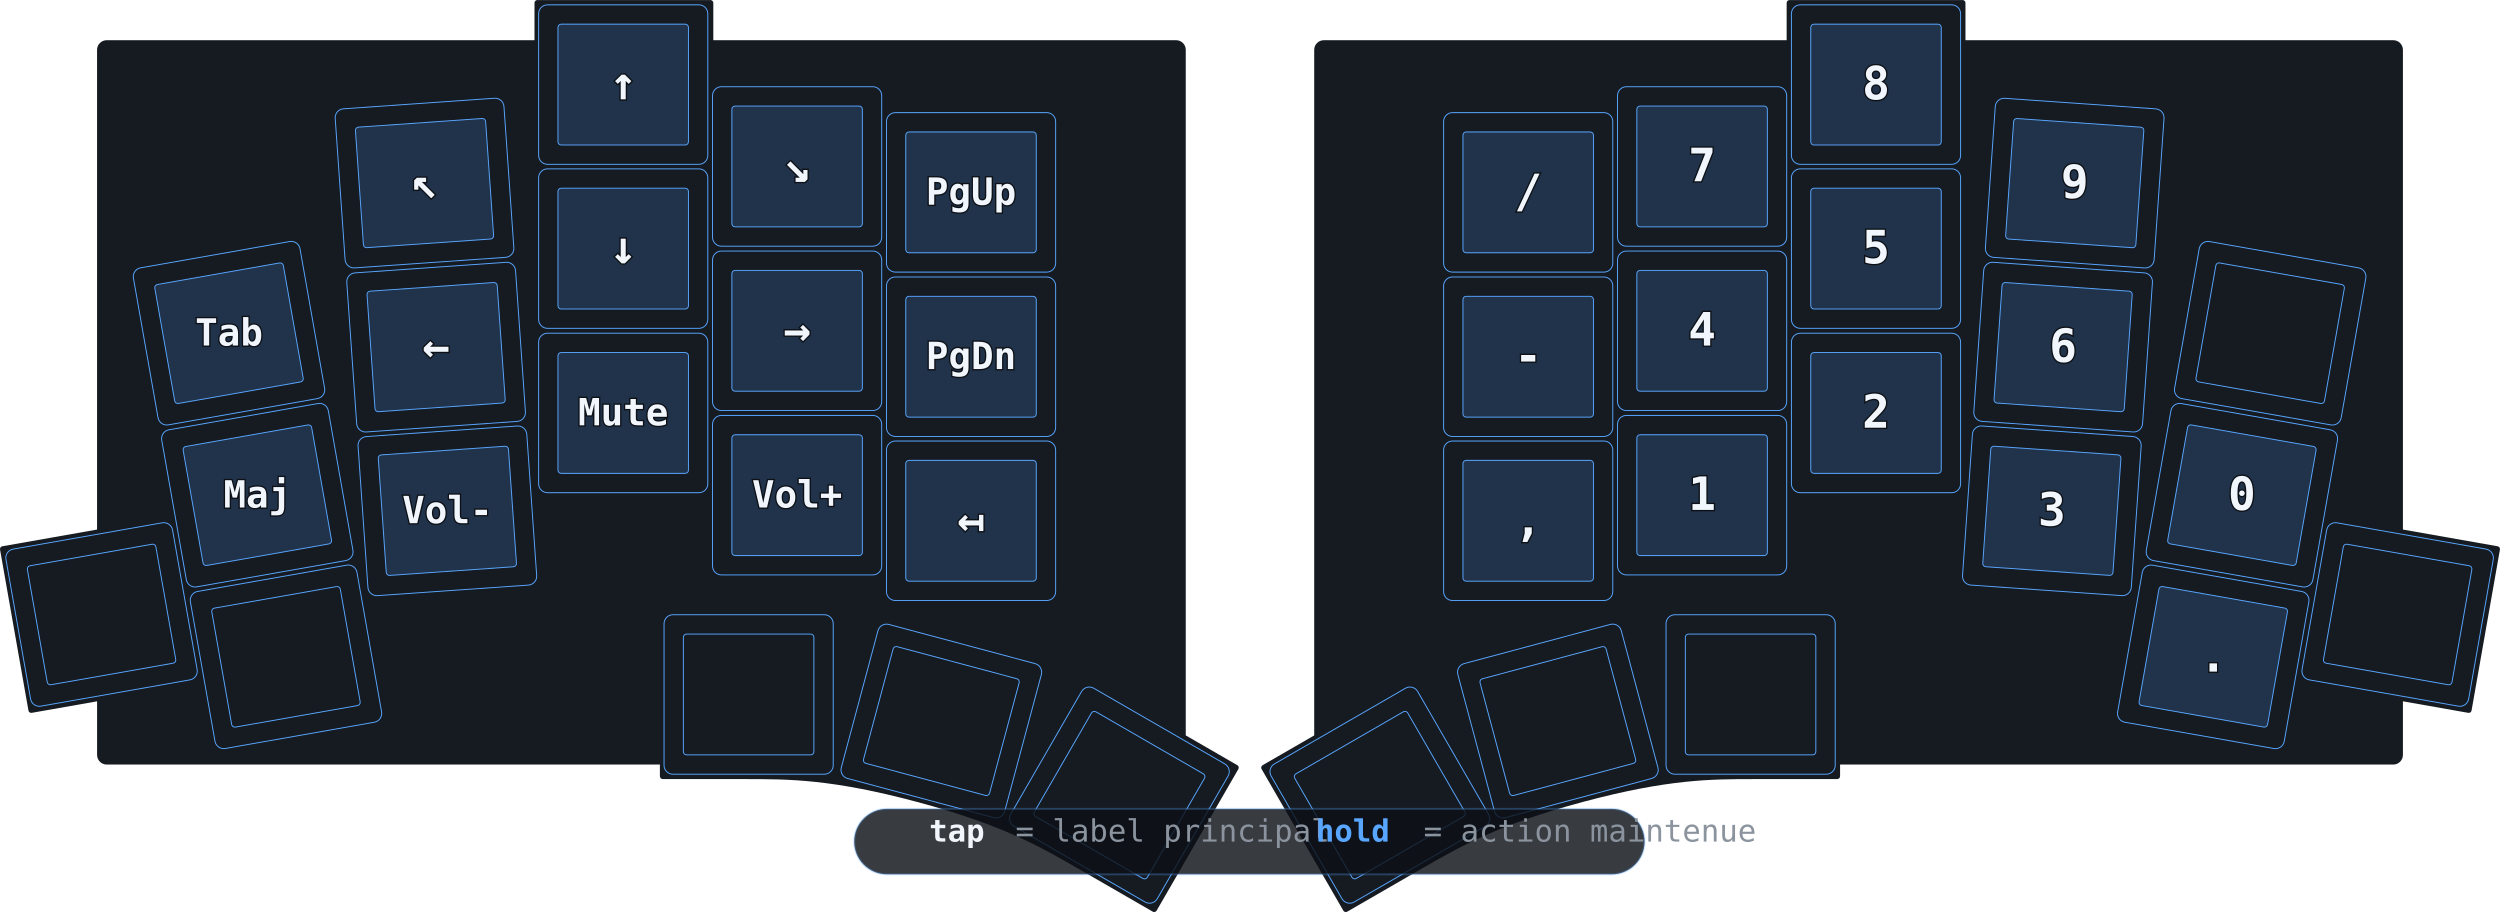
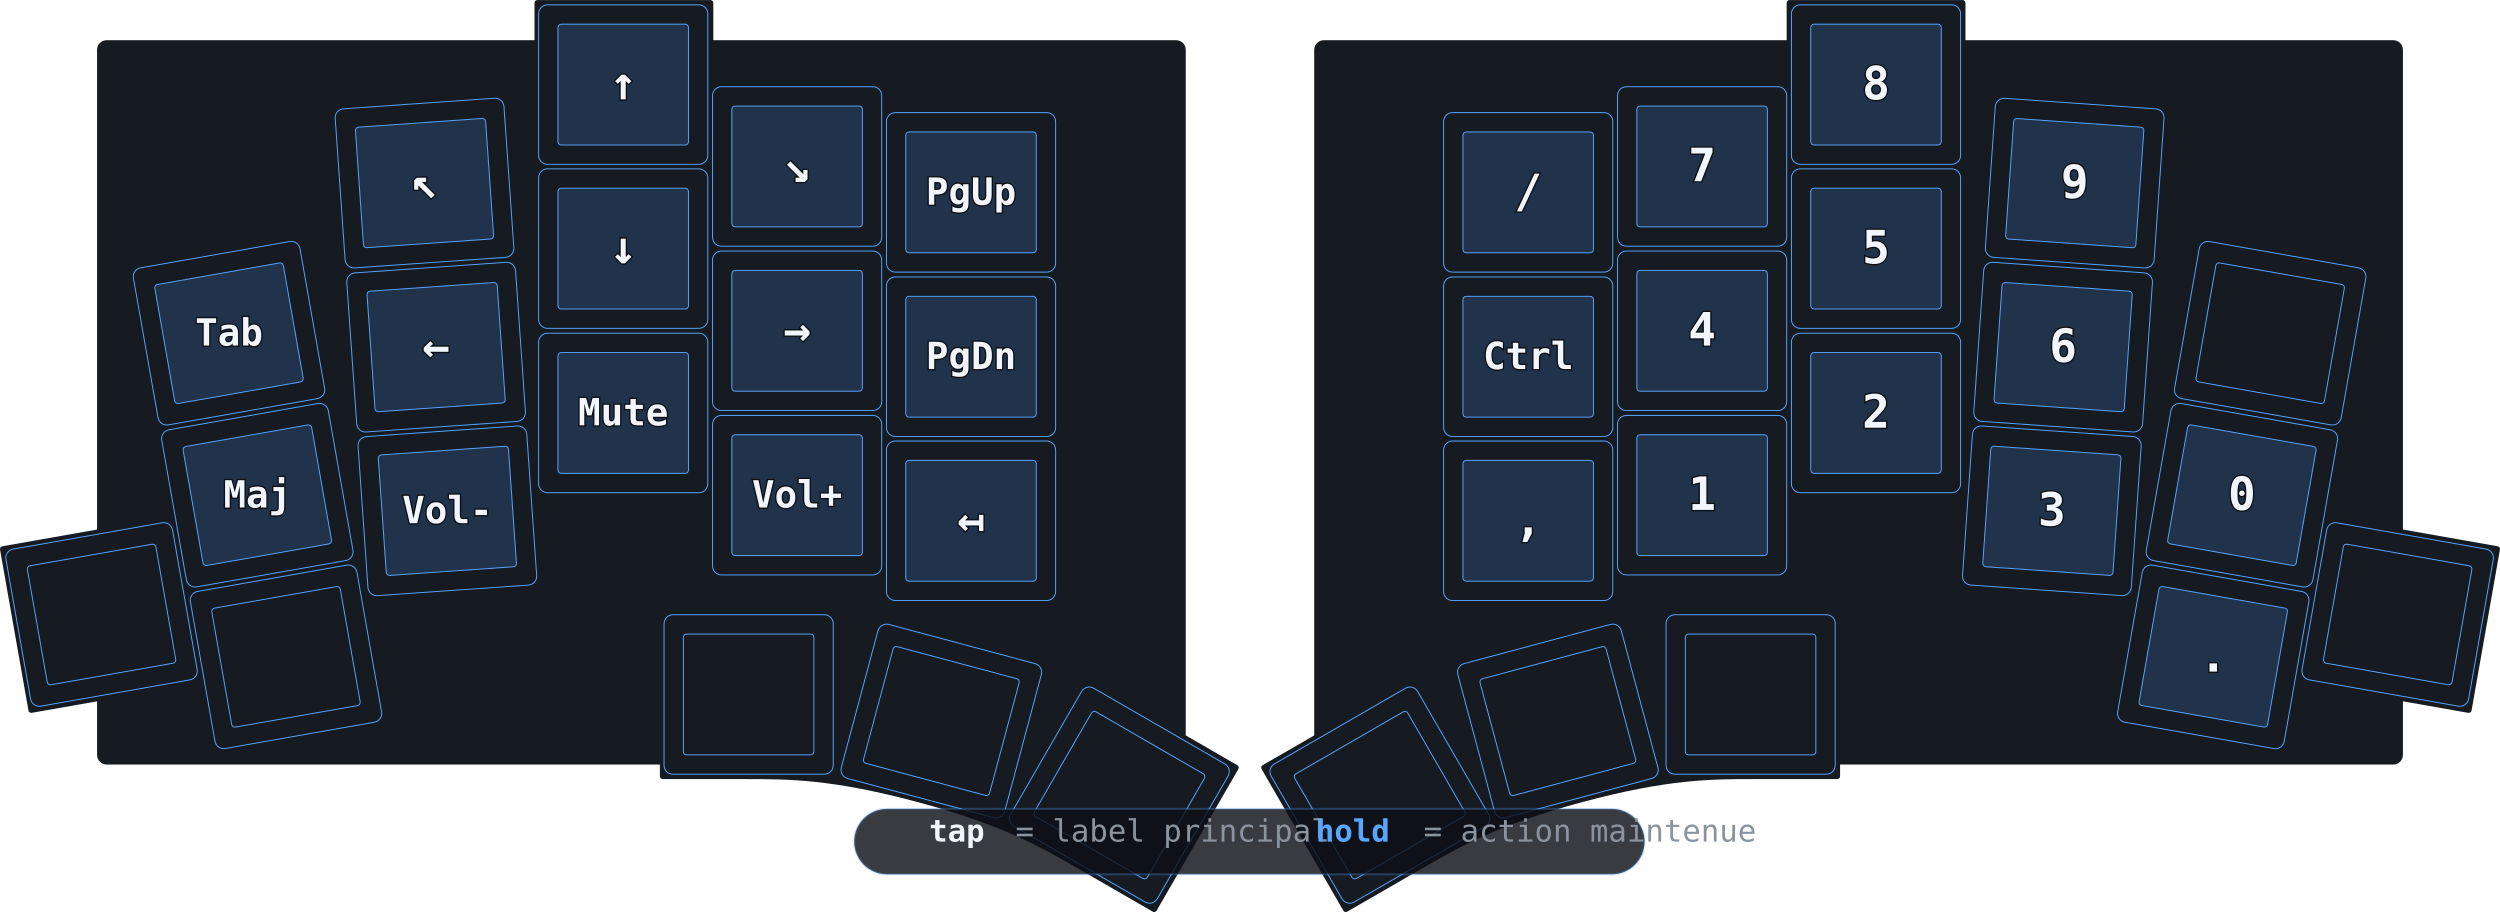
<svg xmlns="http://www.w3.org/2000/svg" width="258.64mm" height="94.36mm" viewBox="0 0 733.16 267.46">
  <defs>
    <style>
      .cls-1 {
        fill: #161b22;
      }

      .cls-2 {
        fill: none;
        stroke: #58a6ff;
        stroke-miterlimit: 10;
        stroke-width: .28px;
      }
    </style>
  </defs>
  <g id="Shape">
    <path class="cls-1" d="M.69,160.19l27.77-4.9V14.61c0-1.57,1.27-2.83,2.83-2.83h125.46V.84c0-.46,.38-.84,.84-.84h50.76c.46,0,.84,.38,.84,.84V11.78h135.72c1.57,0,2.83,1.27,2.83,2.83V215.66l15.12,8.73c.4,.23,.54,.74,.31,1.14l-23.97,41.51c-.23,.4-.74,.54-1.14,.31-2.77-1.6-13.03-7.52-21.72-12.54-11.22-6.48-22.44-12.96-47.42-19.65s-37.59-6.69-50.19-6.69c-10.77,0-21.38,0-24.37,0-.46,0-.84-.38-.84-.84v-3.42H31.3c-1.57,0-2.83-1.27-2.83-2.83v-15.72l-19.16,3.38c-.46,.08-.89-.22-.97-.68L.01,161.16c-.08-.46,.22-.89,.68-.97Z" />
    <path class="cls-1" d="M732.46,160.19l-27.77-4.9V14.61c0-1.57-1.27-2.83-2.83-2.83h-125.46V.84c0-.46-.38-.84-.84-.84h-50.76c-.46,0-.84,.38-.84,.84V11.78h-135.72c-1.57,0-2.83,1.27-2.83,2.83V215.66l-15.12,8.73c-.4,.23-.54,.74-.31,1.14l23.97,41.51c.23,.4,.74,.54,1.14,.31,2.77-1.6,13.03-7.52,21.72-12.54,11.22-6.48,22.44-12.96,47.42-19.65s37.59-6.69,50.19-6.69c10.77,0,21.38,0,24.37,0,.46,0,.84-.38,.84-.84v-3.42h162.23c1.57,0,2.83-1.27,2.83-2.83v-15.72l19.16,3.38c.46,.08,.89-.22,.97-.68l8.32-47.2c.08-.46-.22-.89-.68-.97Z" />
  </g>
  <g id="Keys_Kopie" data-name="Keys Kopie">
    <g id="Keycaps">
      <rect class="cls-2" x="259.97" y="33.02" width="49.61" height="46.77" rx="2.61" ry="2.61" />
      <rect class="cls-2" x="259.97" y="81.22" width="49.61" height="46.77" rx="2.61" ry="2.61" />
      <rect class="cls-2" x="259.97" y="129.33" width="49.61" height="46.77" rx="2.61" ry="2.61" />
      <rect class="cls-2" x="208.96" y="25.42" width="49.61" height="46.77" rx="2.61" ry="2.61" />
      <rect class="cls-2" x="208.96" y="73.62" width="49.61" height="46.77" rx="2.61" ry="2.61" />
      <rect class="cls-2" x="208.96" y="121.82" width="49.61" height="46.77" rx="2.61" ry="2.61" />
      <rect class="cls-2" x="157.96" y="1.41" width="49.61" height="46.77" rx="2.61" ry="2.61" />
      <rect class="cls-2" x="157.96" y="49.51" width="49.61" height="46.77" rx="2.61" ry="2.61" />
      <rect class="cls-2" x="157.96" y="97.71" width="49.61" height="46.77" rx="2.61" ry="2.61" />
      <rect class="cls-2" x="194.74" y="180.27" width="49.61" height="46.77" rx="2.61" ry="2.61" />
      <rect class="cls-2" x="99.69" y="30.3" width="49.61" height="46.77" rx="2.61" ry="2.61" transform="translate(-3.44 8.81) rotate(-4)" />
      <rect class="cls-2" x="103.09" y="78.41" width="49.61" height="46.77" rx="2.61" ry="2.61" transform="translate(-6.79 9.17) rotate(-4)" />
      <rect class="cls-2" x="106.39" y="126.41" width="49.61" height="46.77" rx="2.61" ry="2.61" transform="translate(-10.13 9.52) rotate(-4)" />
      <rect class="cls-2" x="42.36" y="74.32" width="49.61" height="46.77" rx="2.61" ry="2.61" transform="translate(-15.95 13.15) rotate(-10)" />
      <rect class="cls-2" x="50.66" y="121.83" width="49.61" height="46.77" rx="2.61" ry="2.61" transform="translate(-24.07 15.31) rotate(-10)" />
      <rect class="cls-2" x="59.06" y="169.23" width="49.61" height="46.77" rx="2.61" ry="2.61" transform="translate(-32.17 17.49) rotate(-10)" />
      <rect class="cls-2" x="252.67" y="186.64" width="46.77" height="49.61" rx="2.61" ry="2.61" transform="translate(.37 423.37) rotate(-75)" />
      <rect class="cls-2" x="304.89" y="208.37" width="46.77" height="49.61" rx="2.61" ry="2.61" transform="translate(-37.79 400.88) rotate(-60)" />
      <rect class="cls-2" x="4.98" y="156.81" width="49.61" height="46.77" rx="2.61" ry="2.61" transform="translate(-30.84 7.91) rotate(-10)" />
    </g>
    <g>
      <rect class="cls-2" x="265.63" y="38.69" width="38.27" height="35.43" rx=".95" ry=".95" />
      <rect class="cls-2" x="265.63" y="86.89" width="38.27" height="35.43" rx=".95" ry=".95" />
      <rect class="cls-2" x="265.63" y="135" width="38.27" height="35.43" rx=".95" ry=".95" />
      <rect class="cls-2" x="214.63" y="31.09" width="38.27" height="35.43" rx=".95" ry=".95" />
      <rect class="cls-2" x="214.63" y="79.29" width="38.27" height="35.43" rx=".95" ry=".95" />
      <rect class="cls-2" x="214.63" y="127.49" width="38.27" height="35.43" rx=".95" ry=".95" />
      <rect class="cls-2" x="163.63" y="7.08" width="38.27" height="35.43" rx=".95" ry=".95" />
      <rect class="cls-2" x="163.63" y="55.18" width="38.27" height="35.43" rx=".95" ry=".95" />
      <rect class="cls-2" x="163.63" y="103.38" width="38.27" height="35.43" rx=".95" ry=".95" />
      <rect class="cls-2" x="200.41" y="185.94" width="38.27" height="35.43" rx=".95" ry=".95" />
      <rect class="cls-2" x="105.36" y="35.97" width="38.27" height="35.43" rx=".95" ry=".95" transform="translate(-3.44 8.81) rotate(-4)" />
      <rect class="cls-2" x="108.76" y="84.07" width="38.27" height="35.43" rx=".95" ry=".95" transform="translate(-6.79 9.17) rotate(-4)" />
      <rect class="cls-2" x="112.06" y="132.08" width="38.27" height="35.43" rx=".95" ry=".95" transform="translate(-10.13 9.52) rotate(-4)" />
      <rect class="cls-2" x="48.03" y="79.99" width="38.27" height="35.43" rx=".95" ry=".95" transform="translate(-15.95 13.15) rotate(-10)" />
      <rect class="cls-2" x="56.33" y="127.5" width="38.27" height="35.43" rx=".95" ry=".95" transform="translate(-24.07 15.31) rotate(-10)" />
      <rect class="cls-2" x="64.73" y="174.9" width="38.27" height="35.43" rx=".95" ry=".95" transform="translate(-32.17 17.49) rotate(-10)" />
      <rect class="cls-2" x="258.34" y="192.31" width="35.43" height="38.27" rx=".95" ry=".95" transform="translate(.37 423.37) rotate(-75)" />
      <rect class="cls-2" x="310.56" y="214.04" width="35.43" height="38.27" rx=".95" ry=".95" transform="translate(-37.79 400.88) rotate(-60)" />
      <rect class="cls-2" x="10.65" y="162.48" width="38.27" height="35.43" rx=".95" ry=".95" transform="translate(-30.84 7.91) rotate(-10)" />
    </g>
    <g id="Keycaps-2" data-name="Keycaps">
      <rect class="cls-2" x="423.36" y="33.02" width="49.61" height="46.77" rx="2.61" ry="2.61" />
      <rect class="cls-2" x="423.36" y="81.22" width="49.61" height="46.77" rx="2.61" ry="2.61" />
      <rect class="cls-2" x="423.36" y="129.33" width="49.61" height="46.77" rx="2.61" ry="2.61" />
      <rect class="cls-2" x="474.36" y="25.42" width="49.61" height="46.77" rx="2.61" ry="2.61" />
      <rect class="cls-2" x="474.36" y="73.62" width="49.61" height="46.77" rx="2.61" ry="2.61" />
      <rect class="cls-2" x="474.36" y="121.82" width="49.61" height="46.77" rx="2.61" ry="2.61" />
      <rect class="cls-2" x="525.36" y="1.41" width="49.61" height="46.77" rx="2.61" ry="2.61" />
      <rect class="cls-2" x="525.36" y="49.51" width="49.61" height="46.77" rx="2.61" ry="2.61" />
      <rect class="cls-2" x="525.36" y="97.71" width="49.61" height="46.77" rx="2.61" ry="2.61" />
      <rect class="cls-2" x="488.59" y="180.27" width="49.61" height="46.77" rx="2.61" ry="2.61" />
      <rect class="cls-2" x="585.05" y="28.89" width="46.77" height="49.61" rx="2.61" ry="2.61" transform="translate(512.43 656.9) rotate(-86)" />
      <rect class="cls-2" x="581.65" y="76.99" width="46.77" height="49.61" rx="2.61" ry="2.61" transform="translate(461.29 698.25) rotate(-86)" />
      <rect class="cls-2" x="578.35" y="124.99" width="46.77" height="49.61" rx="2.61" ry="2.61" transform="translate(410.33 739.61) rotate(-86)" />
      <rect class="cls-2" x="642.38" y="72.9" width="46.77" height="49.61" rx="2.61" ry="2.61" transform="translate(453.94 736.4) rotate(-80)" />
      <rect class="cls-2" x="634.08" y="120.41" width="46.77" height="49.61" rx="2.61" ry="2.61" transform="translate(400.29 767.48) rotate(-80)" />
      <rect class="cls-2" x="625.68" y="167.81" width="46.77" height="49.61" rx="2.61" ry="2.61" transform="translate(346.67 798.38) rotate(-80)" />
      <rect class="cls-2" x="432.07" y="188.06" width="49.61" height="46.77" rx="2.61" ry="2.61" transform="translate(-39.16 125.45) rotate(-15)" />
      <rect class="cls-2" x="379.85" y="209.78" width="49.61" height="46.77" rx="2.61" ry="2.61" transform="translate(-62.37 233.57) rotate(-30)" />
      <rect class="cls-2" x="679.76" y="155.39" width="46.77" height="49.61" rx="2.61" ry="2.61" transform="translate(403.59 841.37) rotate(-80)" />
    </g>
    <g>
      <rect class="cls-2" x="429.03" y="38.69" width="38.27" height="35.43" rx=".95" ry=".95" />
      <rect class="cls-2" x="429.03" y="86.89" width="38.27" height="35.43" rx=".95" ry=".95" />
      <rect class="cls-2" x="429.03" y="135" width="38.27" height="35.43" rx=".95" ry=".95" />
      <rect class="cls-2" x="480.03" y="31.09" width="38.27" height="35.43" rx=".95" ry=".95" />
      <rect class="cls-2" x="480.03" y="79.29" width="38.27" height="35.43" rx=".95" ry=".95" />
      <rect class="cls-2" x="480.03" y="127.49" width="38.27" height="35.43" rx=".95" ry=".95" />
      <rect class="cls-2" x="531.03" y="7.08" width="38.27" height="35.43" rx=".95" ry=".95" />
      <rect class="cls-2" x="531.03" y="55.18" width="38.27" height="35.43" rx=".95" ry=".95" />
      <rect class="cls-2" x="531.03" y="103.38" width="38.27" height="35.43" rx=".95" ry=".95" />
      <rect class="cls-2" x="494.25" y="185.94" width="38.27" height="35.43" rx=".95" ry=".95" />
      <rect class="cls-2" x="590.72" y="34.56" width="35.43" height="38.27" rx=".95" ry=".95" transform="translate(512.44 656.9) rotate(-86)" />
      <rect class="cls-2" x="587.32" y="82.66" width="35.43" height="38.27" rx=".95" ry=".95" transform="translate(461.29 698.25) rotate(-86)" />
      <rect class="cls-2" x="584.02" y="130.66" width="35.43" height="38.27" rx=".95" ry=".95" transform="translate(410.33 739.61) rotate(-86)" />
      <rect class="cls-2" x="648.05" y="78.57" width="35.43" height="38.27" rx=".95" ry=".95" transform="translate(453.93 736.39) rotate(-80)" />
      <rect class="cls-2" x="639.75" y="126.08" width="35.43" height="38.27" rx=".95" ry=".95" transform="translate(400.29 767.47) rotate(-80)" />
      <rect class="cls-2" x="631.35" y="173.48" width="35.43" height="38.27" rx=".95" ry=".95" transform="translate(346.67 798.37) rotate(-80)" />
      <rect class="cls-2" x="437.73" y="193.73" width="38.27" height="35.43" rx=".95" ry=".95" transform="translate(-39.16 125.46) rotate(-15)" />
      <rect class="cls-2" x="385.52" y="215.45" width="38.27" height="35.43" rx=".95" ry=".95" transform="translate(-62.37 233.57) rotate(-30)" />
      <rect class="cls-2" x="685.43" y="161.06" width="35.43" height="38.27" rx=".95" ry=".95" transform="translate(403.59 841.37) rotate(-80)" />
    </g>
  </g>
  <g id="Readme_Overlay_nav">
    <rect x="265.63" y="38.69" width="38.27" height="35.43" rx=".95" ry=".95" fill="#58a6ff" fill-opacity="0.18" stroke="none" />
    <text x="284.77" y="56.91" fill="#f0f6fc" font-family="'DejaVu Sans Mono', 'SFMono-Regular', Consolas, monospace" font-size="11" font-weight="700" text-anchor="middle" dominant-baseline="middle" stroke="#0d1117" stroke-width=".8" paint-order="stroke fill">PgUp</text>
    <rect x="265.63" y="86.89" width="38.27" height="35.43" rx=".95" ry=".95" fill="#58a6ff" fill-opacity="0.18" stroke="none" />
    <text x="284.77" y="105.11" fill="#f0f6fc" font-family="'DejaVu Sans Mono', 'SFMono-Regular', Consolas, monospace" font-size="11" font-weight="700" text-anchor="middle" dominant-baseline="middle" stroke="#0d1117" stroke-width=".8" paint-order="stroke fill">PgDn</text>
    <rect x="265.63" y="135" width="38.27" height="35.43" rx=".95" ry=".95" fill="#58a6ff" fill-opacity="0.18" stroke="none" />
    <text x="284.77" y="153.22" fill="#f0f6fc" font-family="'DejaVu Sans Mono', 'SFMono-Regular', Consolas, monospace" font-size="13.5" font-weight="700" text-anchor="middle" dominant-baseline="middle" stroke="#0d1117" stroke-width=".8" paint-order="stroke fill">↤</text>
    <rect x="214.63" y="31.09" width="38.27" height="35.43" rx=".95" ry=".95" fill="#58a6ff" fill-opacity="0.18" stroke="none" />
    <text x="233.77" y="49.31" fill="#f0f6fc" font-family="'DejaVu Sans Mono', 'SFMono-Regular', Consolas, monospace" font-size="13.5" font-weight="700" text-anchor="middle" dominant-baseline="middle" stroke="#0d1117" stroke-width=".8" paint-order="stroke fill">↘</text>
    <rect x="214.63" y="79.29" width="38.27" height="35.43" rx=".95" ry=".95" fill="#58a6ff" fill-opacity="0.18" stroke="none" />
    <text x="233.77" y="97.51" fill="#f0f6fc" font-family="'DejaVu Sans Mono', 'SFMono-Regular', Consolas, monospace" font-size="13.5" font-weight="700" text-anchor="middle" dominant-baseline="middle" stroke="#0d1117" stroke-width=".8" paint-order="stroke fill">→</text>
    <rect x="214.63" y="127.49" width="38.27" height="35.43" rx=".95" ry=".95" fill="#58a6ff" fill-opacity="0.18" stroke="none" />
    <text x="233.77" y="145.71" fill="#f0f6fc" font-family="'DejaVu Sans Mono', 'SFMono-Regular', Consolas, monospace" font-size="11" font-weight="700" text-anchor="middle" dominant-baseline="middle" stroke="#0d1117" stroke-width=".8" paint-order="stroke fill">Vol+</text>
    <rect x="163.63" y="7.08" width="38.27" height="35.43" rx=".95" ry=".95" fill="#58a6ff" fill-opacity="0.18" stroke="none" />
    <text x="182.77" y="25.3" fill="#f0f6fc" font-family="'DejaVu Sans Mono', 'SFMono-Regular', Consolas, monospace" font-size="13.5" font-weight="700" text-anchor="middle" dominant-baseline="middle" stroke="#0d1117" stroke-width=".8" paint-order="stroke fill">↑</text>
    <rect x="163.63" y="55.18" width="38.27" height="35.43" rx=".95" ry=".95" fill="#58a6ff" fill-opacity="0.18" stroke="none" />
    <text x="182.77" y="73.4" fill="#f0f6fc" font-family="'DejaVu Sans Mono', 'SFMono-Regular', Consolas, monospace" font-size="13.5" font-weight="700" text-anchor="middle" dominant-baseline="middle" stroke="#0d1117" stroke-width=".8" paint-order="stroke fill">↓</text>
    <rect x="163.63" y="103.38" width="38.27" height="35.43" rx=".95" ry=".95" fill="#58a6ff" fill-opacity="0.18" stroke="none" />
    <text x="182.77" y="121.6" fill="#f0f6fc" font-family="'DejaVu Sans Mono', 'SFMono-Regular', Consolas, monospace" font-size="11" font-weight="700" text-anchor="middle" dominant-baseline="middle" stroke="#0d1117" stroke-width=".8" paint-order="stroke fill">Mute</text>
    <rect x="105.36" y="35.97" width="38.27" height="35.43" rx=".95" ry=".95" transform="translate(-3.44 8.81) rotate(-4)" fill="#58a6ff" fill-opacity="0.18" stroke="none" />
    <text x="124.5" y="54.19" fill="#f0f6fc" font-family="'DejaVu Sans Mono', 'SFMono-Regular', Consolas, monospace" font-size="13.5" font-weight="700" text-anchor="middle" dominant-baseline="middle" stroke="#0d1117" stroke-width=".8" paint-order="stroke fill">↖</text>
    <rect x="108.76" y="84.07" width="38.27" height="35.43" rx=".95" ry=".95" transform="translate(-6.79 9.17) rotate(-4)" fill="#58a6ff" fill-opacity="0.18" stroke="none" />
    <text x="127.9" y="102.29" fill="#f0f6fc" font-family="'DejaVu Sans Mono', 'SFMono-Regular', Consolas, monospace" font-size="13.5" font-weight="700" text-anchor="middle" dominant-baseline="middle" stroke="#0d1117" stroke-width=".8" paint-order="stroke fill">←</text>
    <rect x="112.06" y="132.08" width="38.27" height="35.43" rx=".95" ry=".95" transform="translate(-10.13 9.52) rotate(-4)" fill="#58a6ff" fill-opacity="0.18" stroke="none" />
    <text x="131.2" y="150.3" fill="#f0f6fc" font-family="'DejaVu Sans Mono', 'SFMono-Regular', Consolas, monospace" font-size="11" font-weight="700" text-anchor="middle" dominant-baseline="middle" stroke="#0d1117" stroke-width=".8" paint-order="stroke fill">Vol-</text>
    <rect x="48.03" y="79.99" width="38.27" height="35.43" rx=".95" ry=".95" transform="translate(-15.95 13.15) rotate(-10)" fill="#58a6ff" fill-opacity="0.18" stroke="none" />
    <text x="67.17" y="98.21" fill="#f0f6fc" font-family="'DejaVu Sans Mono', 'SFMono-Regular', Consolas, monospace" font-size="11" font-weight="700" text-anchor="middle" dominant-baseline="middle" stroke="#0d1117" stroke-width=".8" paint-order="stroke fill">Tab</text>
    <rect x="56.33" y="127.5" width="38.27" height="35.43" rx=".95" ry=".95" transform="translate(-24.07 15.31) rotate(-10)" fill="#58a6ff" fill-opacity="0.18" stroke="none" />
    <text x="75.47" y="145.72" fill="#f0f6fc" font-family="'DejaVu Sans Mono', 'SFMono-Regular', Consolas, monospace" font-size="11" font-weight="700" text-anchor="middle" dominant-baseline="middle" stroke="#0d1117" stroke-width=".8" paint-order="stroke fill">Maj</text>
    <rect x="429.03" y="38.69" width="38.27" height="35.43" rx=".95" ry=".95" fill="#58a6ff" fill-opacity="0.18" stroke="none" />
    <text x="448.17" y="56.91" fill="#f0f6fc" font-family="'DejaVu Sans Mono', 'SFMono-Regular', Consolas, monospace" font-size="13.5" font-weight="700" text-anchor="middle" dominant-baseline="middle" stroke="#0d1117" stroke-width=".8" paint-order="stroke fill">/</text>
    <rect x="429.03" y="86.89" width="38.27" height="35.43" rx=".95" ry=".95" fill="#58a6ff" fill-opacity="0.18" stroke="none" />
-     <text x="448.17" y="105.11" fill="#f0f6fc" font-family="'DejaVu Sans Mono', 'SFMono-Regular', Consolas, monospace" font-size="13.5" font-weight="700" text-anchor="middle" dominant-baseline="middle" stroke="#0d1117" stroke-width=".8" paint-order="stroke fill">-</text>
+     <text x="448.17" y="105.11" fill="#f0f6fc" font-family="'DejaVu Sans Mono', 'SFMono-Regular', Consolas, monospace" font-size="11" font-weight="700" text-anchor="middle" dominant-baseline="middle" stroke="#0d1117" stroke-width=".8" paint-order="stroke fill">Ctrl</text>
    <rect x="429.03" y="135" width="38.27" height="35.43" rx=".95" ry=".95" fill="#58a6ff" fill-opacity="0.18" stroke="none" />
    <text x="448.17" y="153.22" fill="#f0f6fc" font-family="'DejaVu Sans Mono', 'SFMono-Regular', Consolas, monospace" font-size="13.5" font-weight="700" text-anchor="middle" dominant-baseline="middle" stroke="#0d1117" stroke-width=".8" paint-order="stroke fill">,</text>
    <rect x="480.03" y="31.09" width="38.27" height="35.43" rx=".95" ry=".95" fill="#58a6ff" fill-opacity="0.18" stroke="none" />
    <text x="499.17" y="49.31" fill="#f0f6fc" font-family="'DejaVu Sans Mono', 'SFMono-Regular', Consolas, monospace" font-size="13.5" font-weight="700" text-anchor="middle" dominant-baseline="middle" stroke="#0d1117" stroke-width=".8" paint-order="stroke fill">7</text>
    <rect x="480.03" y="79.29" width="38.27" height="35.43" rx=".95" ry=".95" fill="#58a6ff" fill-opacity="0.18" stroke="none" />
    <text x="499.17" y="97.51" fill="#f0f6fc" font-family="'DejaVu Sans Mono', 'SFMono-Regular', Consolas, monospace" font-size="13.5" font-weight="700" text-anchor="middle" dominant-baseline="middle" stroke="#0d1117" stroke-width=".8" paint-order="stroke fill">4</text>
    <rect x="480.03" y="127.49" width="38.27" height="35.43" rx=".95" ry=".95" fill="#58a6ff" fill-opacity="0.18" stroke="none" />
    <text x="499.17" y="145.71" fill="#f0f6fc" font-family="'DejaVu Sans Mono', 'SFMono-Regular', Consolas, monospace" font-size="13.5" font-weight="700" text-anchor="middle" dominant-baseline="middle" stroke="#0d1117" stroke-width=".8" paint-order="stroke fill">1</text>
    <rect x="531.03" y="7.08" width="38.27" height="35.43" rx=".95" ry=".95" fill="#58a6ff" fill-opacity="0.18" stroke="none" />
    <text x="550.17" y="25.3" fill="#f0f6fc" font-family="'DejaVu Sans Mono', 'SFMono-Regular', Consolas, monospace" font-size="13.5" font-weight="700" text-anchor="middle" dominant-baseline="middle" stroke="#0d1117" stroke-width=".8" paint-order="stroke fill">8</text>
    <rect x="531.03" y="55.18" width="38.27" height="35.43" rx=".95" ry=".95" fill="#58a6ff" fill-opacity="0.18" stroke="none" />
    <text x="550.17" y="73.4" fill="#f0f6fc" font-family="'DejaVu Sans Mono', 'SFMono-Regular', Consolas, monospace" font-size="13.5" font-weight="700" text-anchor="middle" dominant-baseline="middle" stroke="#0d1117" stroke-width=".8" paint-order="stroke fill">5</text>
    <rect x="531.03" y="103.38" width="38.27" height="35.43" rx=".95" ry=".95" fill="#58a6ff" fill-opacity="0.18" stroke="none" />
    <text x="550.17" y="121.6" fill="#f0f6fc" font-family="'DejaVu Sans Mono', 'SFMono-Regular', Consolas, monospace" font-size="13.5" font-weight="700" text-anchor="middle" dominant-baseline="middle" stroke="#0d1117" stroke-width=".8" paint-order="stroke fill">2</text>
    <rect x="590.72" y="34.56" width="35.43" height="38.27" rx=".95" ry=".95" transform="translate(512.44 656.9) rotate(-86)" fill="#58a6ff" fill-opacity="0.18" stroke="none" />
    <text x="608.44" y="54.2" fill="#f0f6fc" font-family="'DejaVu Sans Mono', 'SFMono-Regular', Consolas, monospace" font-size="13.5" font-weight="700" text-anchor="middle" dominant-baseline="middle" stroke="#0d1117" stroke-width=".8" paint-order="stroke fill">9</text>
    <rect x="587.32" y="82.66" width="35.43" height="38.27" rx=".95" ry=".95" transform="translate(461.29 698.25) rotate(-86)" fill="#58a6ff" fill-opacity="0.18" stroke="none" />
    <text x="605.04" y="102.3" fill="#f0f6fc" font-family="'DejaVu Sans Mono', 'SFMono-Regular', Consolas, monospace" font-size="13.5" font-weight="700" text-anchor="middle" dominant-baseline="middle" stroke="#0d1117" stroke-width=".8" paint-order="stroke fill">6</text>
    <rect x="584.02" y="130.66" width="35.43" height="38.27" rx=".95" ry=".95" transform="translate(410.33 739.61) rotate(-86)" fill="#58a6ff" fill-opacity="0.18" stroke="none" />
    <text x="601.74" y="150.3" fill="#f0f6fc" font-family="'DejaVu Sans Mono', 'SFMono-Regular', Consolas, monospace" font-size="13.5" font-weight="700" text-anchor="middle" dominant-baseline="middle" stroke="#0d1117" stroke-width=".8" paint-order="stroke fill">3</text>
    <rect x="639.75" y="126.08" width="35.43" height="38.27" rx=".95" ry=".95" transform="translate(400.29 767.47) rotate(-80)" fill="#58a6ff" fill-opacity="0.18" stroke="none" />
    <text x="657.47" y="145.72" fill="#f0f6fc" font-family="'DejaVu Sans Mono', 'SFMono-Regular', Consolas, monospace" font-size="13.5" font-weight="700" text-anchor="middle" dominant-baseline="middle" stroke="#0d1117" stroke-width=".8" paint-order="stroke fill">0</text>
    <rect x="631.35" y="173.48" width="35.43" height="38.27" rx=".95" ry=".95" transform="translate(346.67 798.37) rotate(-80)" fill="#58a6ff" fill-opacity="0.18" stroke="none" />
    <text x="649.07" y="193.12" fill="#f0f6fc" font-family="'DejaVu Sans Mono', 'SFMono-Regular', Consolas, monospace" font-size="13.5" font-weight="700" text-anchor="middle" dominant-baseline="middle" stroke="#0d1117" stroke-width=".8" paint-order="stroke fill">.</text>
  </g>
  <g id="Readme_Legend">
    <rect x="250.5" y="237.2" width="231.8" height="19.2" rx="9.6" ry="9.6" fill="#0d1117" fill-opacity=".82" stroke="#58a6ff" stroke-opacity=".28" stroke-width=".6" />
    <text x="272.5" y="246.8" fill="#f0f6fc" font-family="'DejaVu Sans Mono', 'SFMono-Regular', Consolas, monospace" font-size="9" font-weight="700">tap</text>
    <text x="297.8" y="246.8" fill="#8b949e" font-family="'DejaVu Sans Mono', 'SFMono-Regular', Consolas, monospace" font-size="9">= label principal</text>
    <text x="385.9" y="246.8" fill="#58a6ff" font-family="'DejaVu Sans Mono', 'SFMono-Regular', Consolas, monospace" font-size="9" font-weight="700">hold</text>
    <text x="417.5" y="246.8" fill="#8b949e" font-family="'DejaVu Sans Mono', 'SFMono-Regular', Consolas, monospace" font-size="9">= action maintenue</text>
  </g>
</svg>
